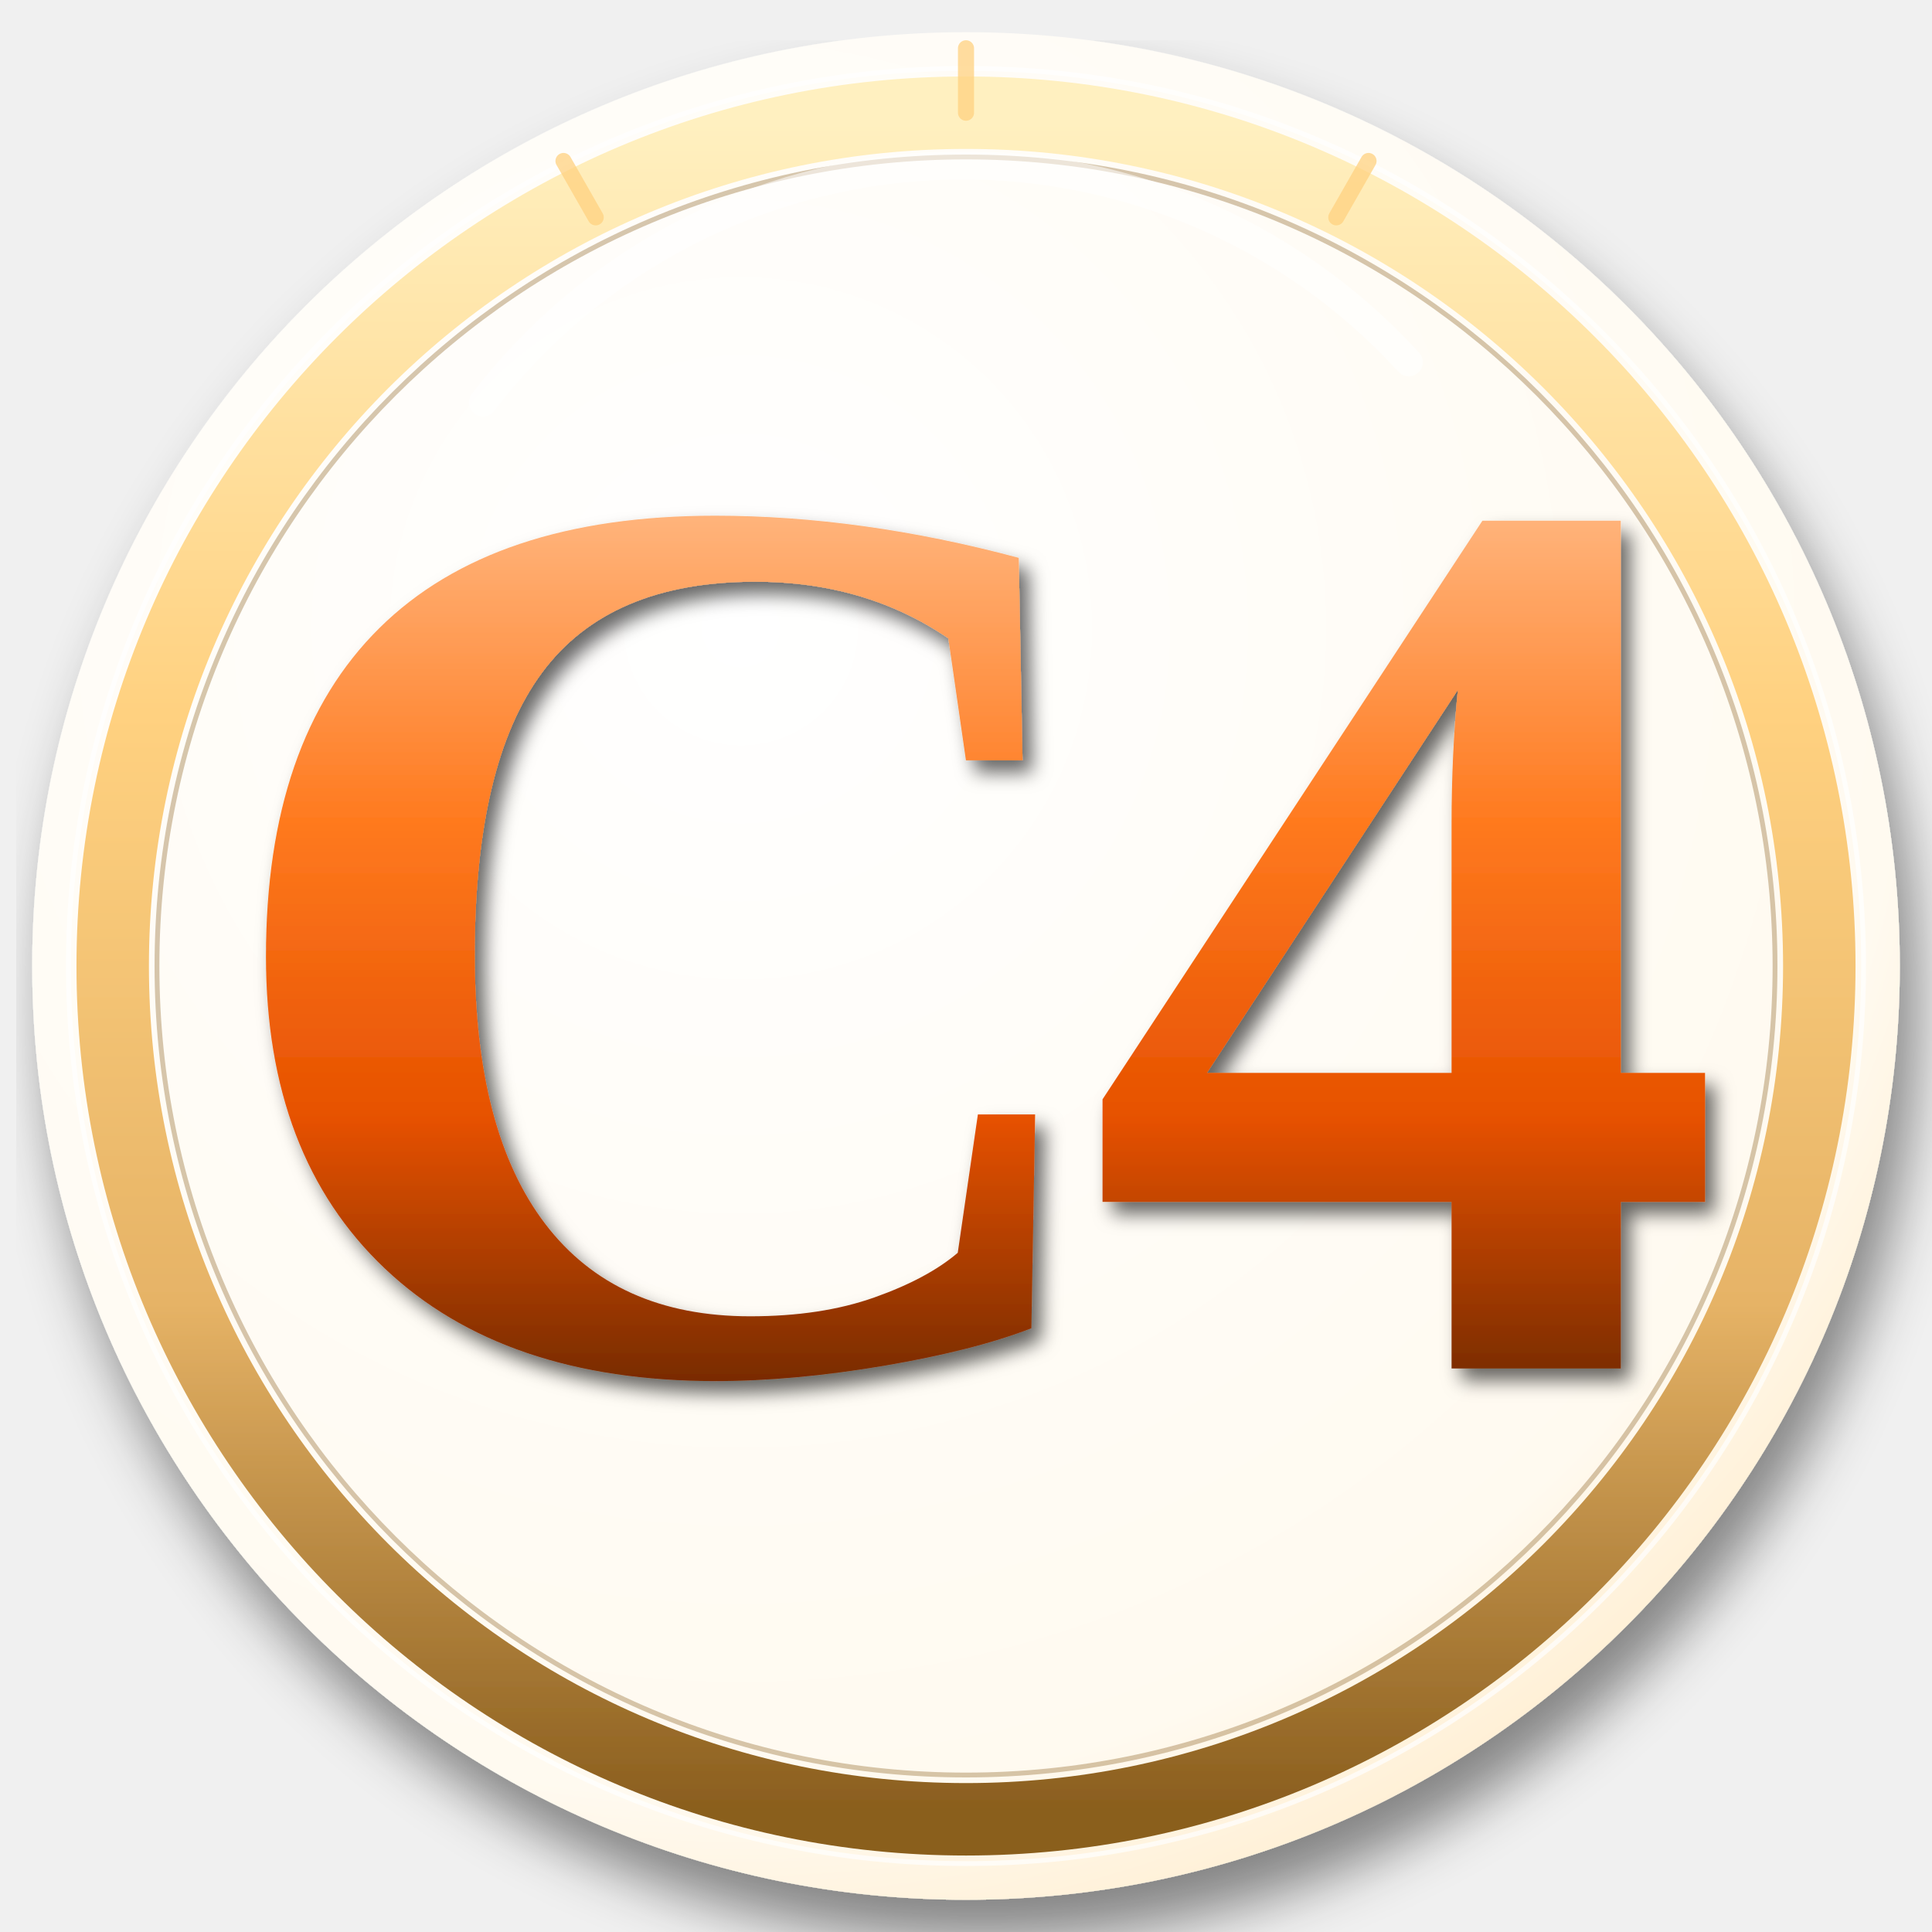
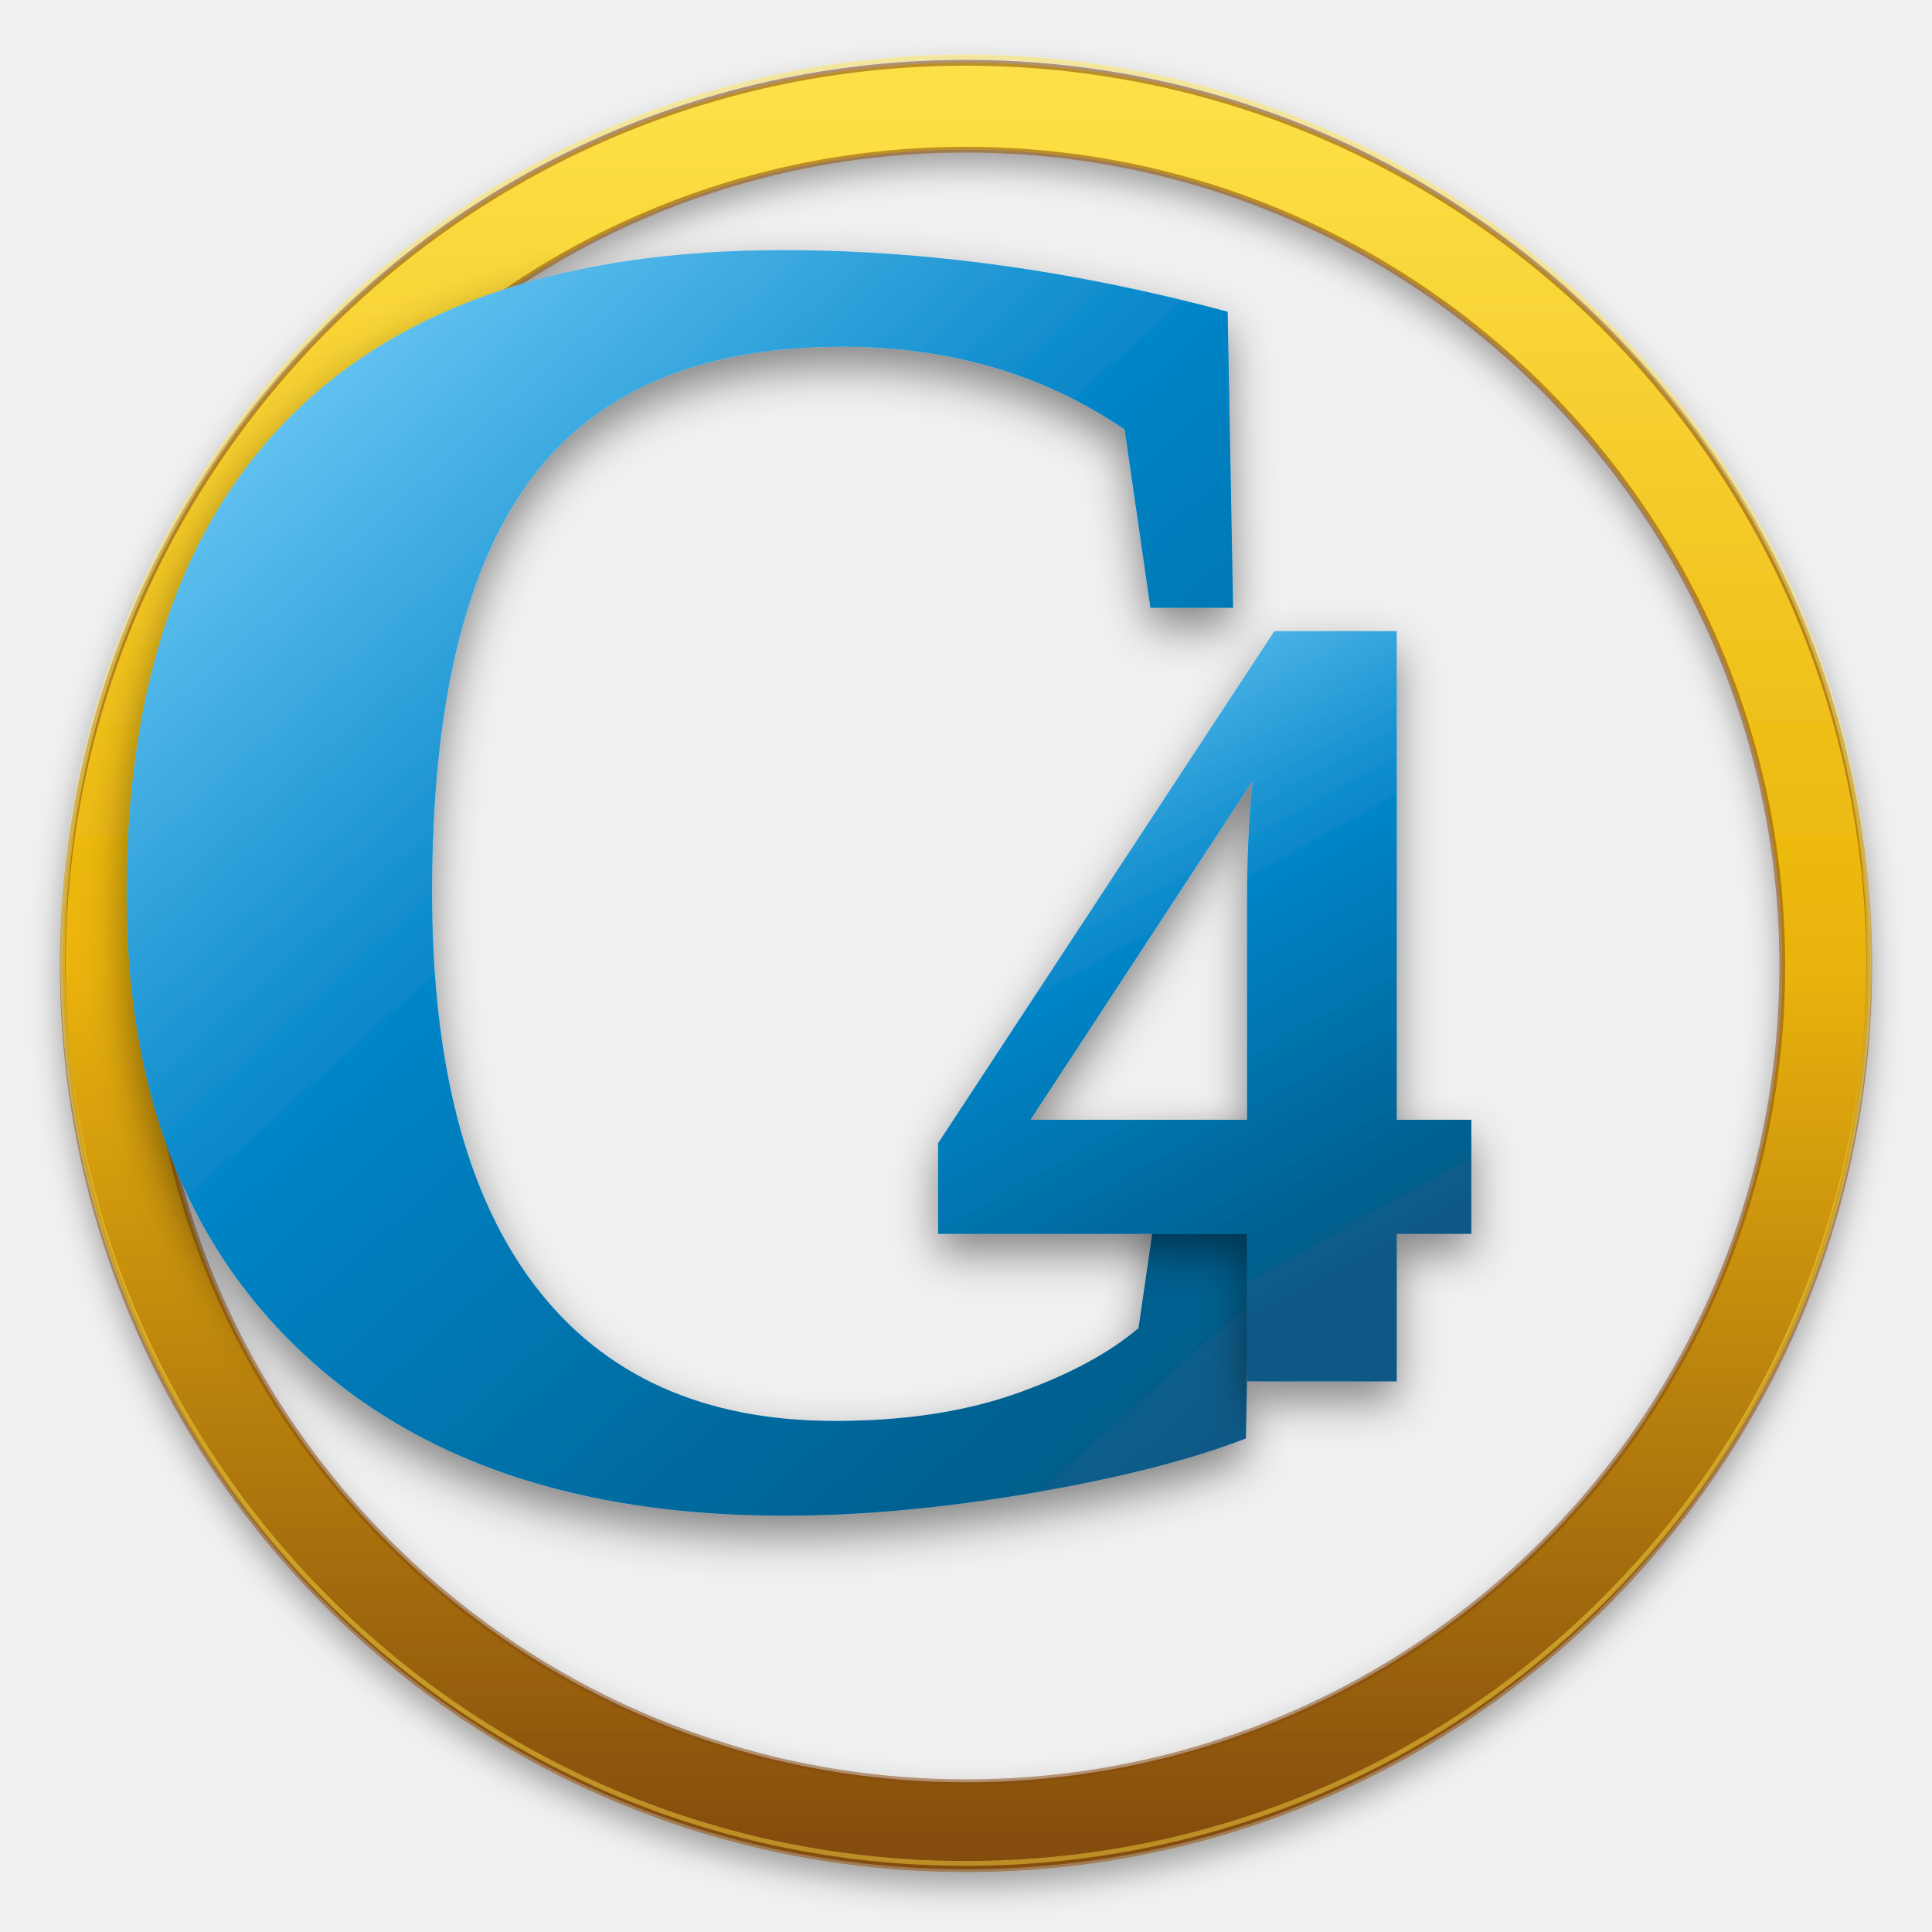
- <svg xmlns="http://www.w3.org/2000/svg" viewBox="0 0 240 240" role="img" aria-label="Call4All Logo">
+ <svg xmlns="http://www.w3.org/2000/svg" viewBox="0 0 200 200" width="200" height="200" role="img" aria-label="Call4All summer logo">
  <defs>
-     <radialGradient id="c4_bg" cx="38%" cy="32%" r="78%">
-       <stop offset="0%" stop-color="#ffffff" />
-       <stop offset="80%" stop-color="#fffaf0" />
-       <stop offset="100%" stop-color="#ffe9c4" />
-     </radialGradient>
-     <linearGradient id="c4_ring" x1="0" y1="0" x2="0" y2="1">
-       <stop offset="0%" stop-color="#fff0c0" />
-       <stop offset="35%" stop-color="#ffd180" />
-       <stop offset="70%" stop-color="#e6b366" />
-       <stop offset="100%" stop-color="#8a5e1e" />
+     <linearGradient id="ringG" x1="0" y1="0" x2="0" y2="1">
+       <stop offset="0%" stop-color="#fde047" />
+       <stop offset="50%" stop-color="#eab308" />
+       <stop offset="100%" stop-color="#854d0e" />
    </linearGradient>
-     <linearGradient id="c4_letters" x1="0" y1="0" x2="0" y2="1">
-       <stop offset="0%" stop-color="#ffb37a" />
-       <stop offset="35%" stop-color="#ff7a1f" />
-       <stop offset="70%" stop-color="#e65100" />
-       <stop offset="100%" stop-color="#7a2c00" />
+     <linearGradient id="cG" x1="0.1" y1="0" x2="0.9" y2="1">
+       <stop offset="0%" stop-color="#7dd3fc" />
+       <stop offset="45%" stop-color="#0284c7" />
+       <stop offset="100%" stop-color="#075985" />
    </linearGradient>
-     <filter id="c4_drop" x="-25%" y="-25%" width="150%" height="150%">
-       <feGaussianBlur in="SourceAlpha" stdDeviation="3.5" />
-       <feOffset dx="2" dy="5" />
-       <feComponentTransfer>
-         <feFuncA type="linear" slope="0.45" />
-       </feComponentTransfer>
-       <feMerge>
-         <feMergeNode />
-         <feMergeNode in="SourceGraphic" />
-       </feMerge>
+     <linearGradient id="fourG" x1="0" y1="0" x2="0.4" y2="1">
+       <stop offset="0%" stop-color="#7dd3fc" />
+       <stop offset="50%" stop-color="#0284c7" />
+       <stop offset="100%" stop-color="#075985" />
+     </linearGradient>
+     <filter id="emboss" x="-20%" y="-20%" width="140%" height="140%">
+       <feDropShadow dx="0" dy="2" stdDeviation="2.2" flood-color="#000000" flood-opacity="0.45" />
    </filter>
-     <filter id="c4_emboss" x="-10%" y="-10%" width="120%" height="120%">
-       <feGaussianBlur in="SourceAlpha" stdDeviation="1.2" />
-       <feOffset dx="1.2" dy="1.5" />
-       <feComponentTransfer>
-         <feFuncA type="linear" slope="0.6" />
-       </feComponentTransfer>
-       <feMerge>
-         <feMergeNode />
-         <feMergeNode in="SourceGraphic" />
-       </feMerge>
+     <filter id="ringShadow" x="-20%" y="-20%" width="140%" height="140%">
+       <feDropShadow dx="0" dy="1.5" stdDeviation="1.6" flood-color="#000000" flood-opacity="0.35" />
    </filter>
  </defs>
-   <g filter="url(#c4_drop)">
-     <circle cx="120" cy="120" r="116" fill="url(#c4_bg)" />
-     <circle cx="120" cy="120" r="106" fill="none" stroke="url(#c4_ring)" stroke-width="9" />
-     <circle cx="120" cy="120" r="100.5" fill="none" stroke="#8a5e1e" stroke-width="0.6" opacity="0.35" />
-     <circle cx="120" cy="120" r="111.5" fill="none" stroke="#ffffff" stroke-width="0.6" opacity="0.7" />
+   <g filter="url(#ringShadow)">
+     <circle cx="100" cy="100" r="89" fill="none" stroke="url(#ringG)" stroke-width="9" />
+     <circle cx="100" cy="100" r="93.5" fill="none" stroke="#854d0e" stroke-width="0.6" opacity="0.55" />
+     <circle cx="100" cy="100" r="84.5" fill="none" stroke="#854d0e" stroke-width="0.6" opacity="0.55" />
+     <circle cx="100" cy="100" r="93.5" fill="none" stroke="#fde047" stroke-width="0.5" opacity="0.45" transform="translate(0,-0.6)" />
  </g>
-   <g filter="url(#c4_emboss)">
-     <text x="120" y="170" font-family="'Playfair Display', Georgia, 'Times New Roman', serif" font-size="160" font-weight="700" text-anchor="middle" fill="url(#c4_letters)" letter-spacing="-6">C4</text>
+   <g filter="url(#emboss)">
+     <text x="74" y="155" font-family="Georgia, 'Times New Roman', 'Liberation Serif', serif" font-weight="700" font-size="195" fill="url(#cG)" text-anchor="middle">C</text>
  </g>
-   <path d="M 60 50 A 75 75 0 0 1 175 45" stroke="#ffffff" stroke-width="3.5" fill="none" opacity="0.55" stroke-linecap="round" />
-   <g stroke="#ffd180" stroke-width="2" stroke-linecap="round" opacity="0.75">
-     <line x1="120" y1="6" x2="120" y2="14" />
-     <line x1="170" y1="20" x2="166" y2="27" />
-     <line x1="70" y1="20" x2="74" y2="27" />
+   <g filter="url(#emboss)">
+     <text x="125" y="143" font-family="Georgia, 'Times New Roman', 'Liberation Serif', serif" font-weight="700" font-size="118" fill="url(#fourG)" text-anchor="middle">4</text>
  </g>
</svg>
